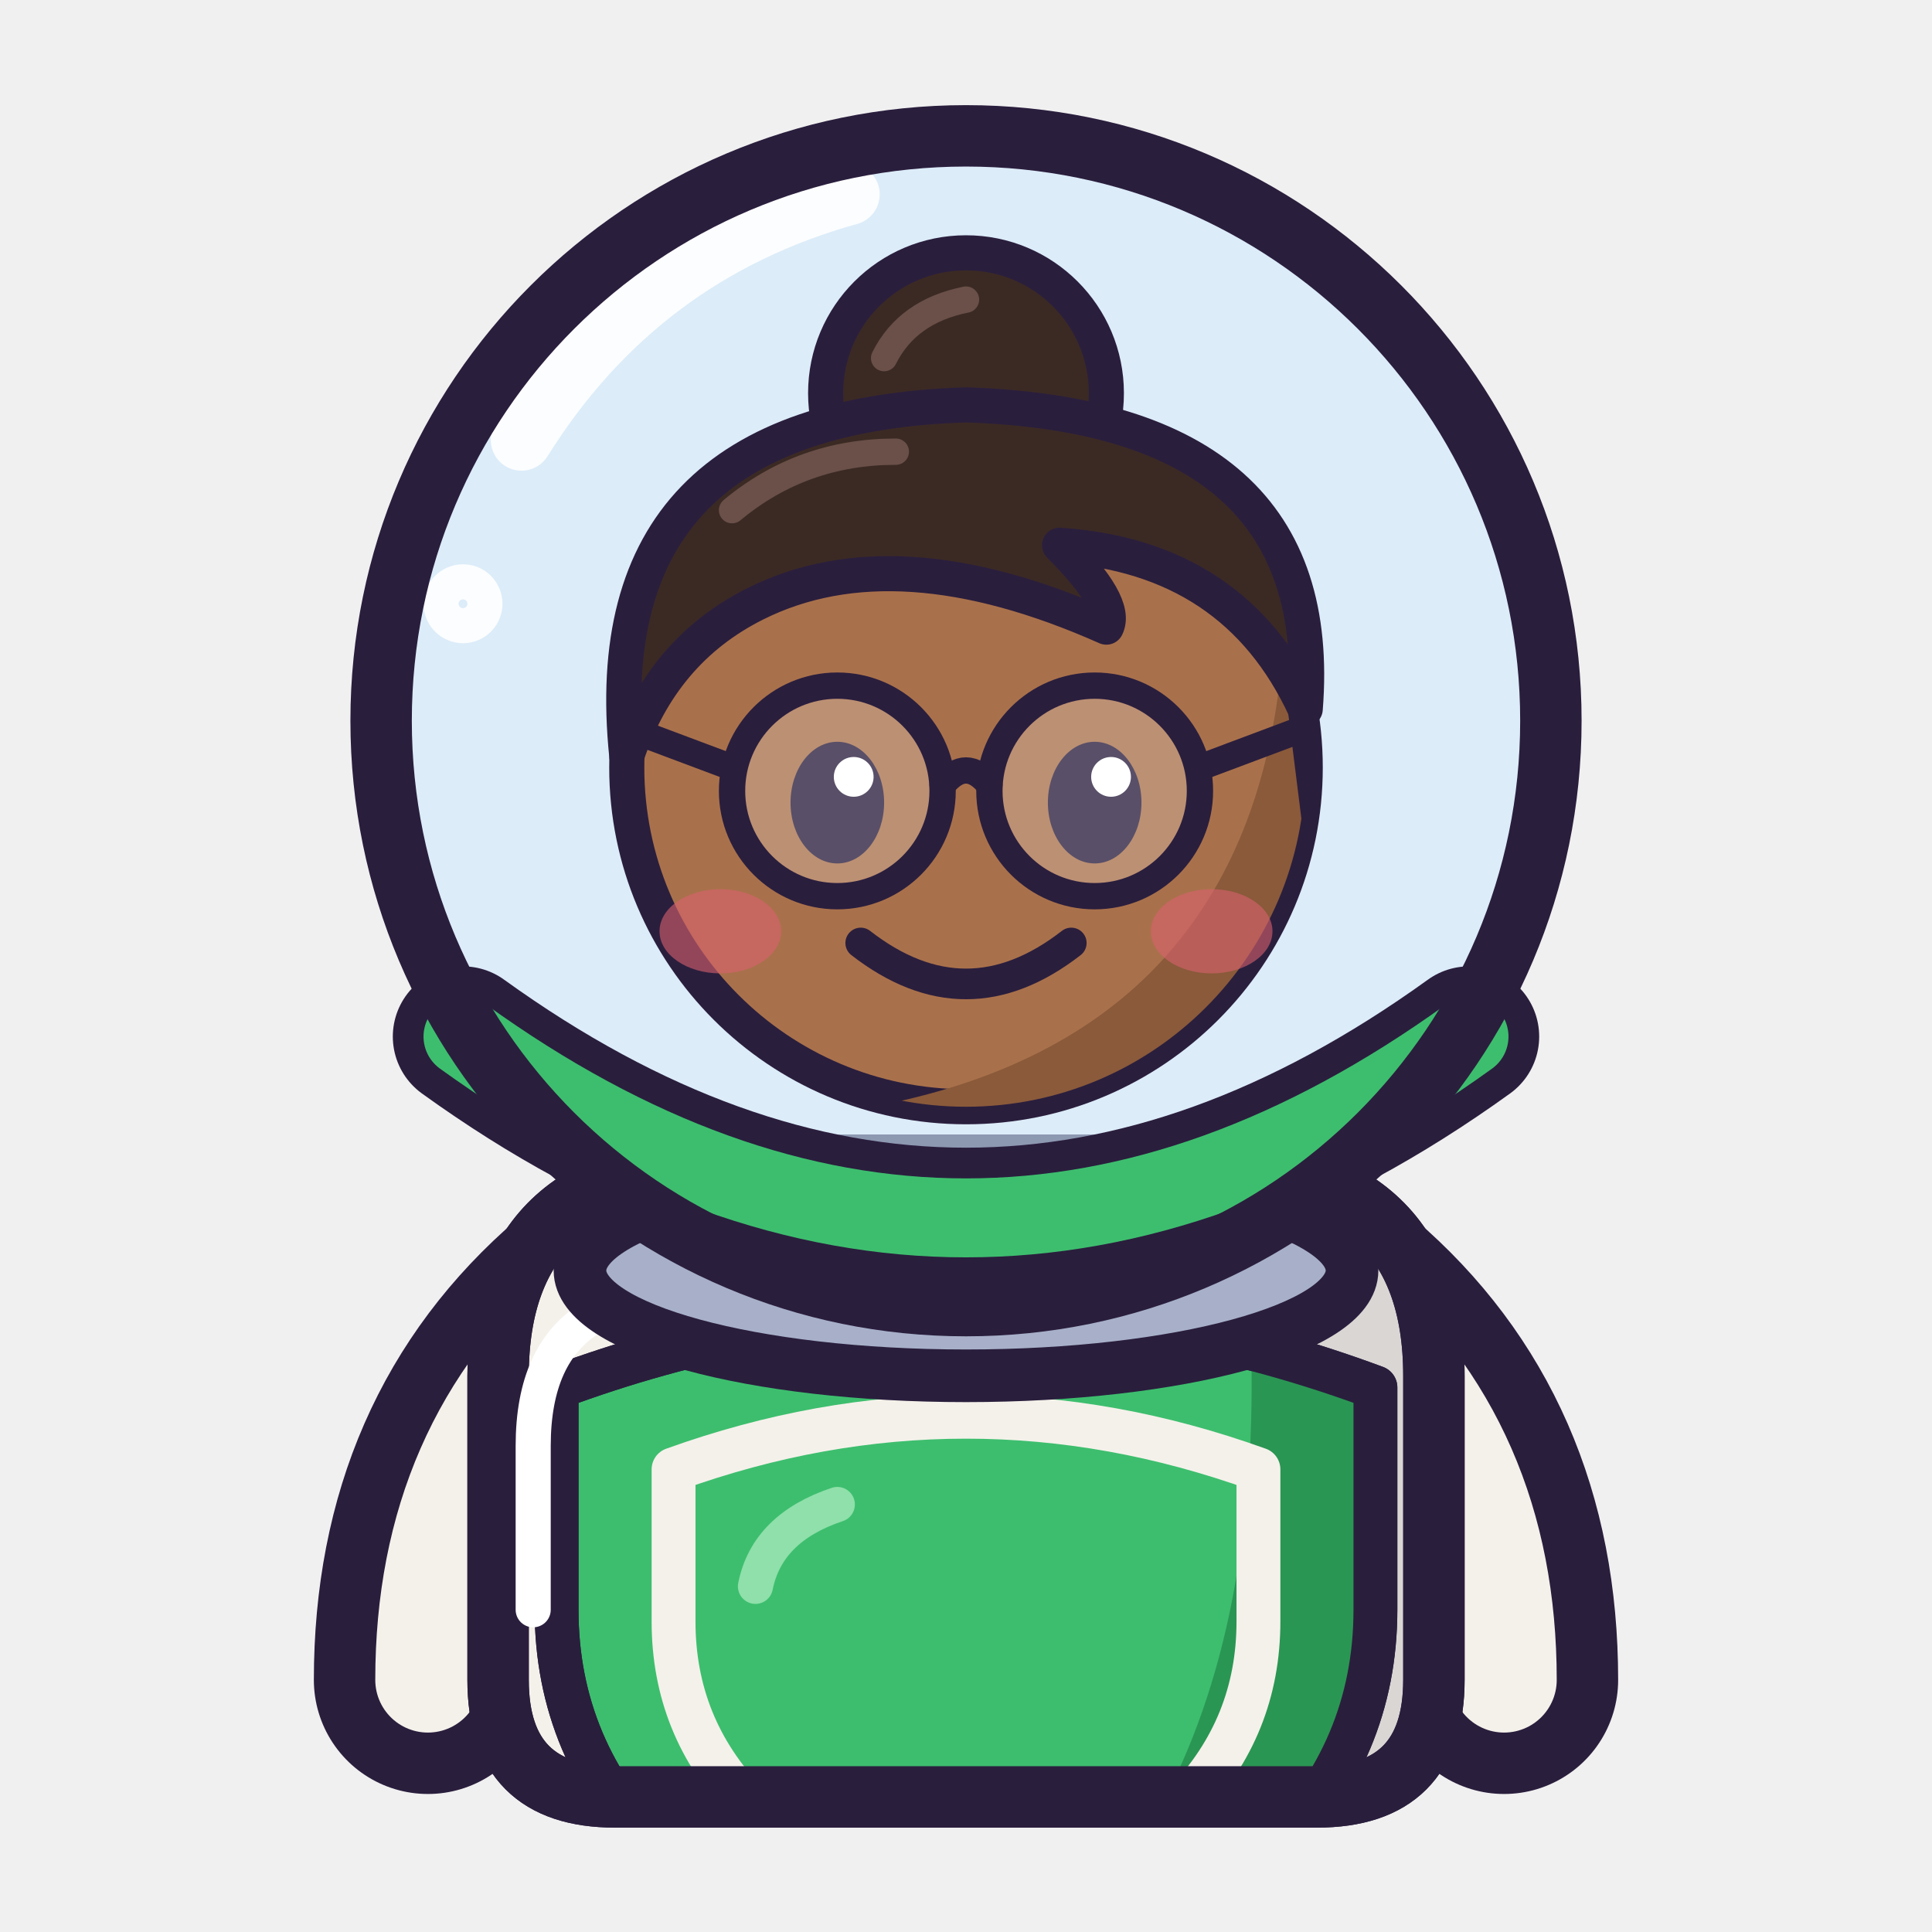
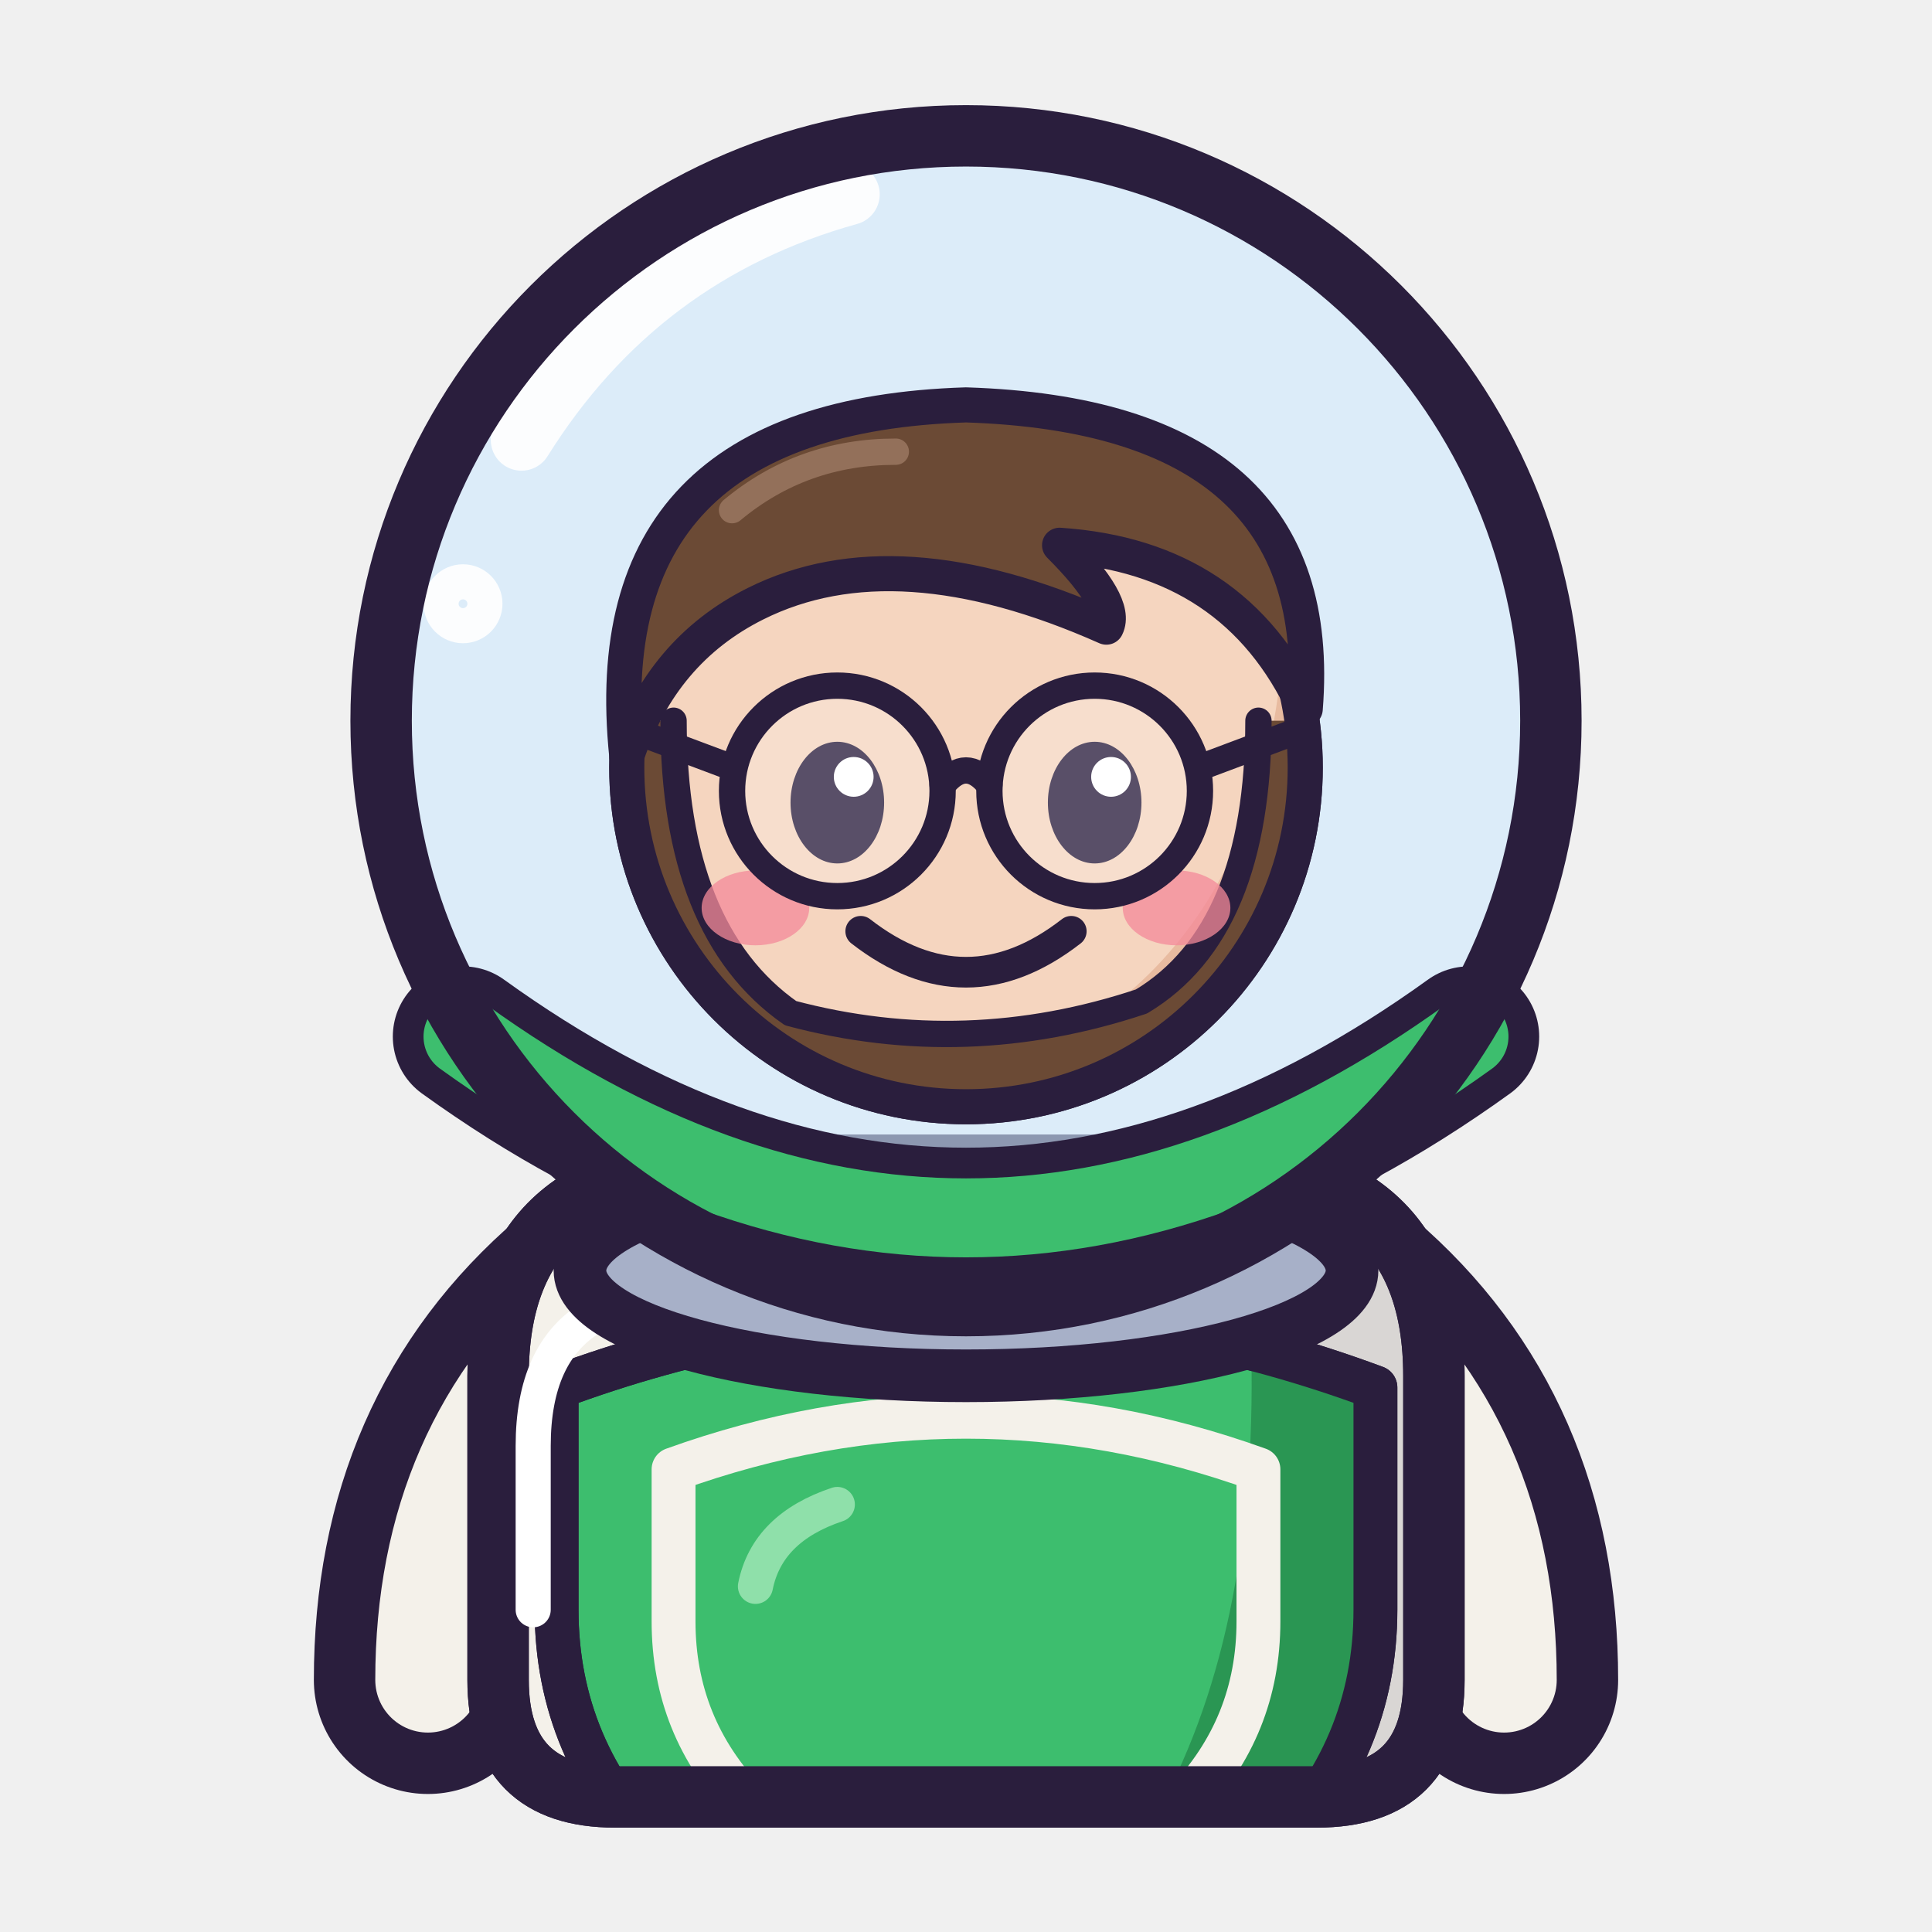
<svg xmlns="http://www.w3.org/2000/svg" viewBox="0 0 256 256" width="256" height="256">
  <defs>
    <clipPath id="p-torso-clip">
      <path d="M86 150 Q86 132 106 132 H146 Q166 132 166 150 V176 Q166 186 156 186 H96 Q86 186 86 176 Z" />
    </clipPath>
    <clipPath id="p-shield-clip">
      <path d="M91 151 Q126 138 161 151 V170 Q161 194 126 205 Q91 194 91 170 Z" />
    </clipPath>
    <clipPath id="p-face-clip">
      <circle cx="126" cy="98" r="29" />
    </clipPath>
  </defs>
  <g transform="translate(128 18) scale(1.55) translate(-126 -44)">
    <g id="p-mira" stroke="#2A1E3D" stroke-width="5.25" stroke-linejoin="round" stroke-linecap="round">
      <g id="p-arms">
        <path d="M94 144 Q80 156 80 176" fill="none" stroke-width="19.50" />
        <path d="M94 144 Q80 156 80 176" fill="none" stroke="#F4F1EA" stroke-width="9.00" />
        <path d="M158 144 Q172 156 172 176" fill="none" stroke-width="19.50" />
        <path d="M158 144 Q172 156 172 176" fill="none" stroke="#F4F1EA" stroke-width="9.00" />
      </g>
      <g id="p-torso">
        <path d="M86 150 Q86 132 106 132 H146 Q166 132 166 150 V176 Q166 186 156 186 H96 Q86 186 86 176 Z" fill="#F4F1EA" />
        <g clip-path="url(#p-torso-clip)">
          <path d="M156 132 H170 V214 H140 Q158 186 156 132 Z" fill="#2A1E3D" opacity="0.13" stroke="none" />
          <g id="p-emblem">
            <path d="M91 151 Q126 138 161 151 V170 Q161 194 126 205 Q91 194 91 170 Z" fill="#3DBE6E" stroke-width="3.75" />
            <path clip-path="url(#p-shield-clip)" d="M150 140 H166 V208 H120 Q154 192 150 140 Z" fill="#2A9653" stroke="none" />
            <path d="M101 158 Q126 149 151 158 V171 Q151 189 126 197 Q101 189 101 171 Z" fill="none" stroke="#F4F1EA" stroke-width="3.75" />
            <path d="M91 151 Q126 138 161 151 V170 Q161 194 126 205 Q91 194 91 170 Z" fill="none" stroke-width="3.75" />
            <path d="M108 168 Q109 163 115 161" fill="none" stroke="#8FE0AA" stroke-width="3.00" />
          </g>
        </g>
        <path d="M86 150 Q86 132 106 132 H146 Q166 132 166 150 V176 Q166 186 156 186 H96 Q86 186 86 176 Z" fill="none" />
        <path d="M89 170 V156 Q89 148 94 145" fill="none" stroke="#FFFFFF" stroke-width="3.00" />
      </g>
      <ellipse id="p-collar" cx="126" cy="141" rx="33" ry="9" fill="#A7B0C8" stroke-width="4.50" />
      <g id="p-helmet">
        <circle cx="126" cy="94" r="50" fill="#CFE9FF" fill-opacity="0.6" stroke="none" />
        <g id="p-head" stroke-width="3.00">
-           <circle id="p-hair-bun" cx="126" cy="66" r="12" fill="#3B2A24" />
-           <path d="M119 63 Q121 59 126 58" fill="none" stroke="#6A5048" stroke-width="2.25" />
-           <circle id="p-face" cx="126" cy="98" r="29" fill="#A9714B" />
-           <path clip-path="url(#p-face-clip)" d="M153 89 Q150 121 118 127 L158 129 Z" fill="#8A5A3A" stroke="none" />
-           <path id="p-fringe" d="M97 97 Q94 68 126 67 Q157 68 155 93 Q149 80 134 79 Q139 84 138 86 Q120 78 108 84 Q100 88 97 97 Z" fill="#3B2A24" />
-           <path d="M106 76 Q112 71 120 71" fill="none" stroke="#6A5048" stroke-width="2.25" />
+           <circle id="p-face" cx="126" cy="98" r="29" fill="#F5D5BF" />
+           <path clip-path="url(#p-face-clip)" d="M153 89 Q150 121 118 127 L158 129 Z" fill="#E8BBA0" stroke="none" />
+           <path id="p-beard" clip-path="url(#p-face-clip)" d="M92 94 L101 94 Q101 112 111 119 Q126 123 141 118 Q151 112 151 94 L160 94 L160 132 L92 132 Z" fill="#6B4A35" stroke="none" />
+           <path id="p-beard-edge" d="M101 94 Q101 112 111 119 Q126 123 141 118 Q151 112 151 94" fill="none" stroke-width="2.25" />
+           <circle cx="126" cy="98" r="29" fill="none" />
+           <path id="p-fringe" d="M97 97 Q94 68 126 67 Q157 68 155 93 Q149 80 134 79 Q139 84 138 86 Q120 78 108 84 Q100 88 97 97 Z" fill="#6B4A35" />
+           <path d="M106 76 Q112 71 120 71" fill="none" stroke="#93705A" stroke-width="2.25" />
          <g id="p-face-features" stroke="none">
            <ellipse cx="115" cy="101" rx="4" ry="5.2" fill="#2A1E3D" />
            <ellipse cx="137" cy="101" rx="4" ry="5.2" fill="#2A1E3D" />
            <circle cx="116.4" cy="98.8" r="1.7" fill="#FFFFFF" />
            <circle cx="138.4" cy="98.8" r="1.7" fill="#FFFFFF" />
-             <ellipse cx="105" cy="112" rx="5.2" ry="3.6" fill="#D9606E" opacity="0.6" />
-             <ellipse cx="147" cy="112" rx="5.2" ry="3.6" fill="#D9606E" opacity="0.6" />
+             <ellipse cx="108" cy="110" rx="4.6" ry="3.2" fill="#F48A9A" opacity="0.75" />
+             <ellipse cx="144" cy="110" rx="4.6" ry="3.2" fill="#F48A9A" opacity="0.75" />
          </g>
          <g id="p-glasses" stroke-width="2.25">
            <circle cx="115" cy="100" r="9" fill="#FFFFFF" fill-opacity="0.22" />
            <circle cx="137" cy="100" r="9" fill="#FFFFFF" fill-opacity="0.22" />
            <path d="M124 99.5 Q126 97 128 99.5" fill="none" />
            <path d="M106 98 L98 95" fill="none" />
            <path d="M146 98 L154 95" fill="none" />
          </g>
-           <path id="p-mouth" d="M117 113 Q126 120 135 113" fill="none" stroke-width="2.62" />
+           <path id="p-mouth" d="M117 112 Q126 119 135 112" fill="none" stroke-width="2.62" />
        </g>
        <g id="p-visor-rim">
          <path d="M83 121 Q126 152 169 121" fill="none" stroke-width="12.00" />
          <path d="M83 121 Q126 152 169 121" fill="none" stroke="#3DBE6E" stroke-width="6.75" />
        </g>
        <g id="p-helmet-highlight" stroke="#FFFFFF" fill="none">
          <path d="M88 70 Q98 54 116 49" stroke-width="5.25" opacity="0.9" />
          <circle cx="83" cy="84" r="1.5" stroke-width="3.75" opacity="0.9" />
        </g>
        <circle cx="126" cy="94" r="50" fill="none" />
      </g>
    </g>
  </g>
</svg>
